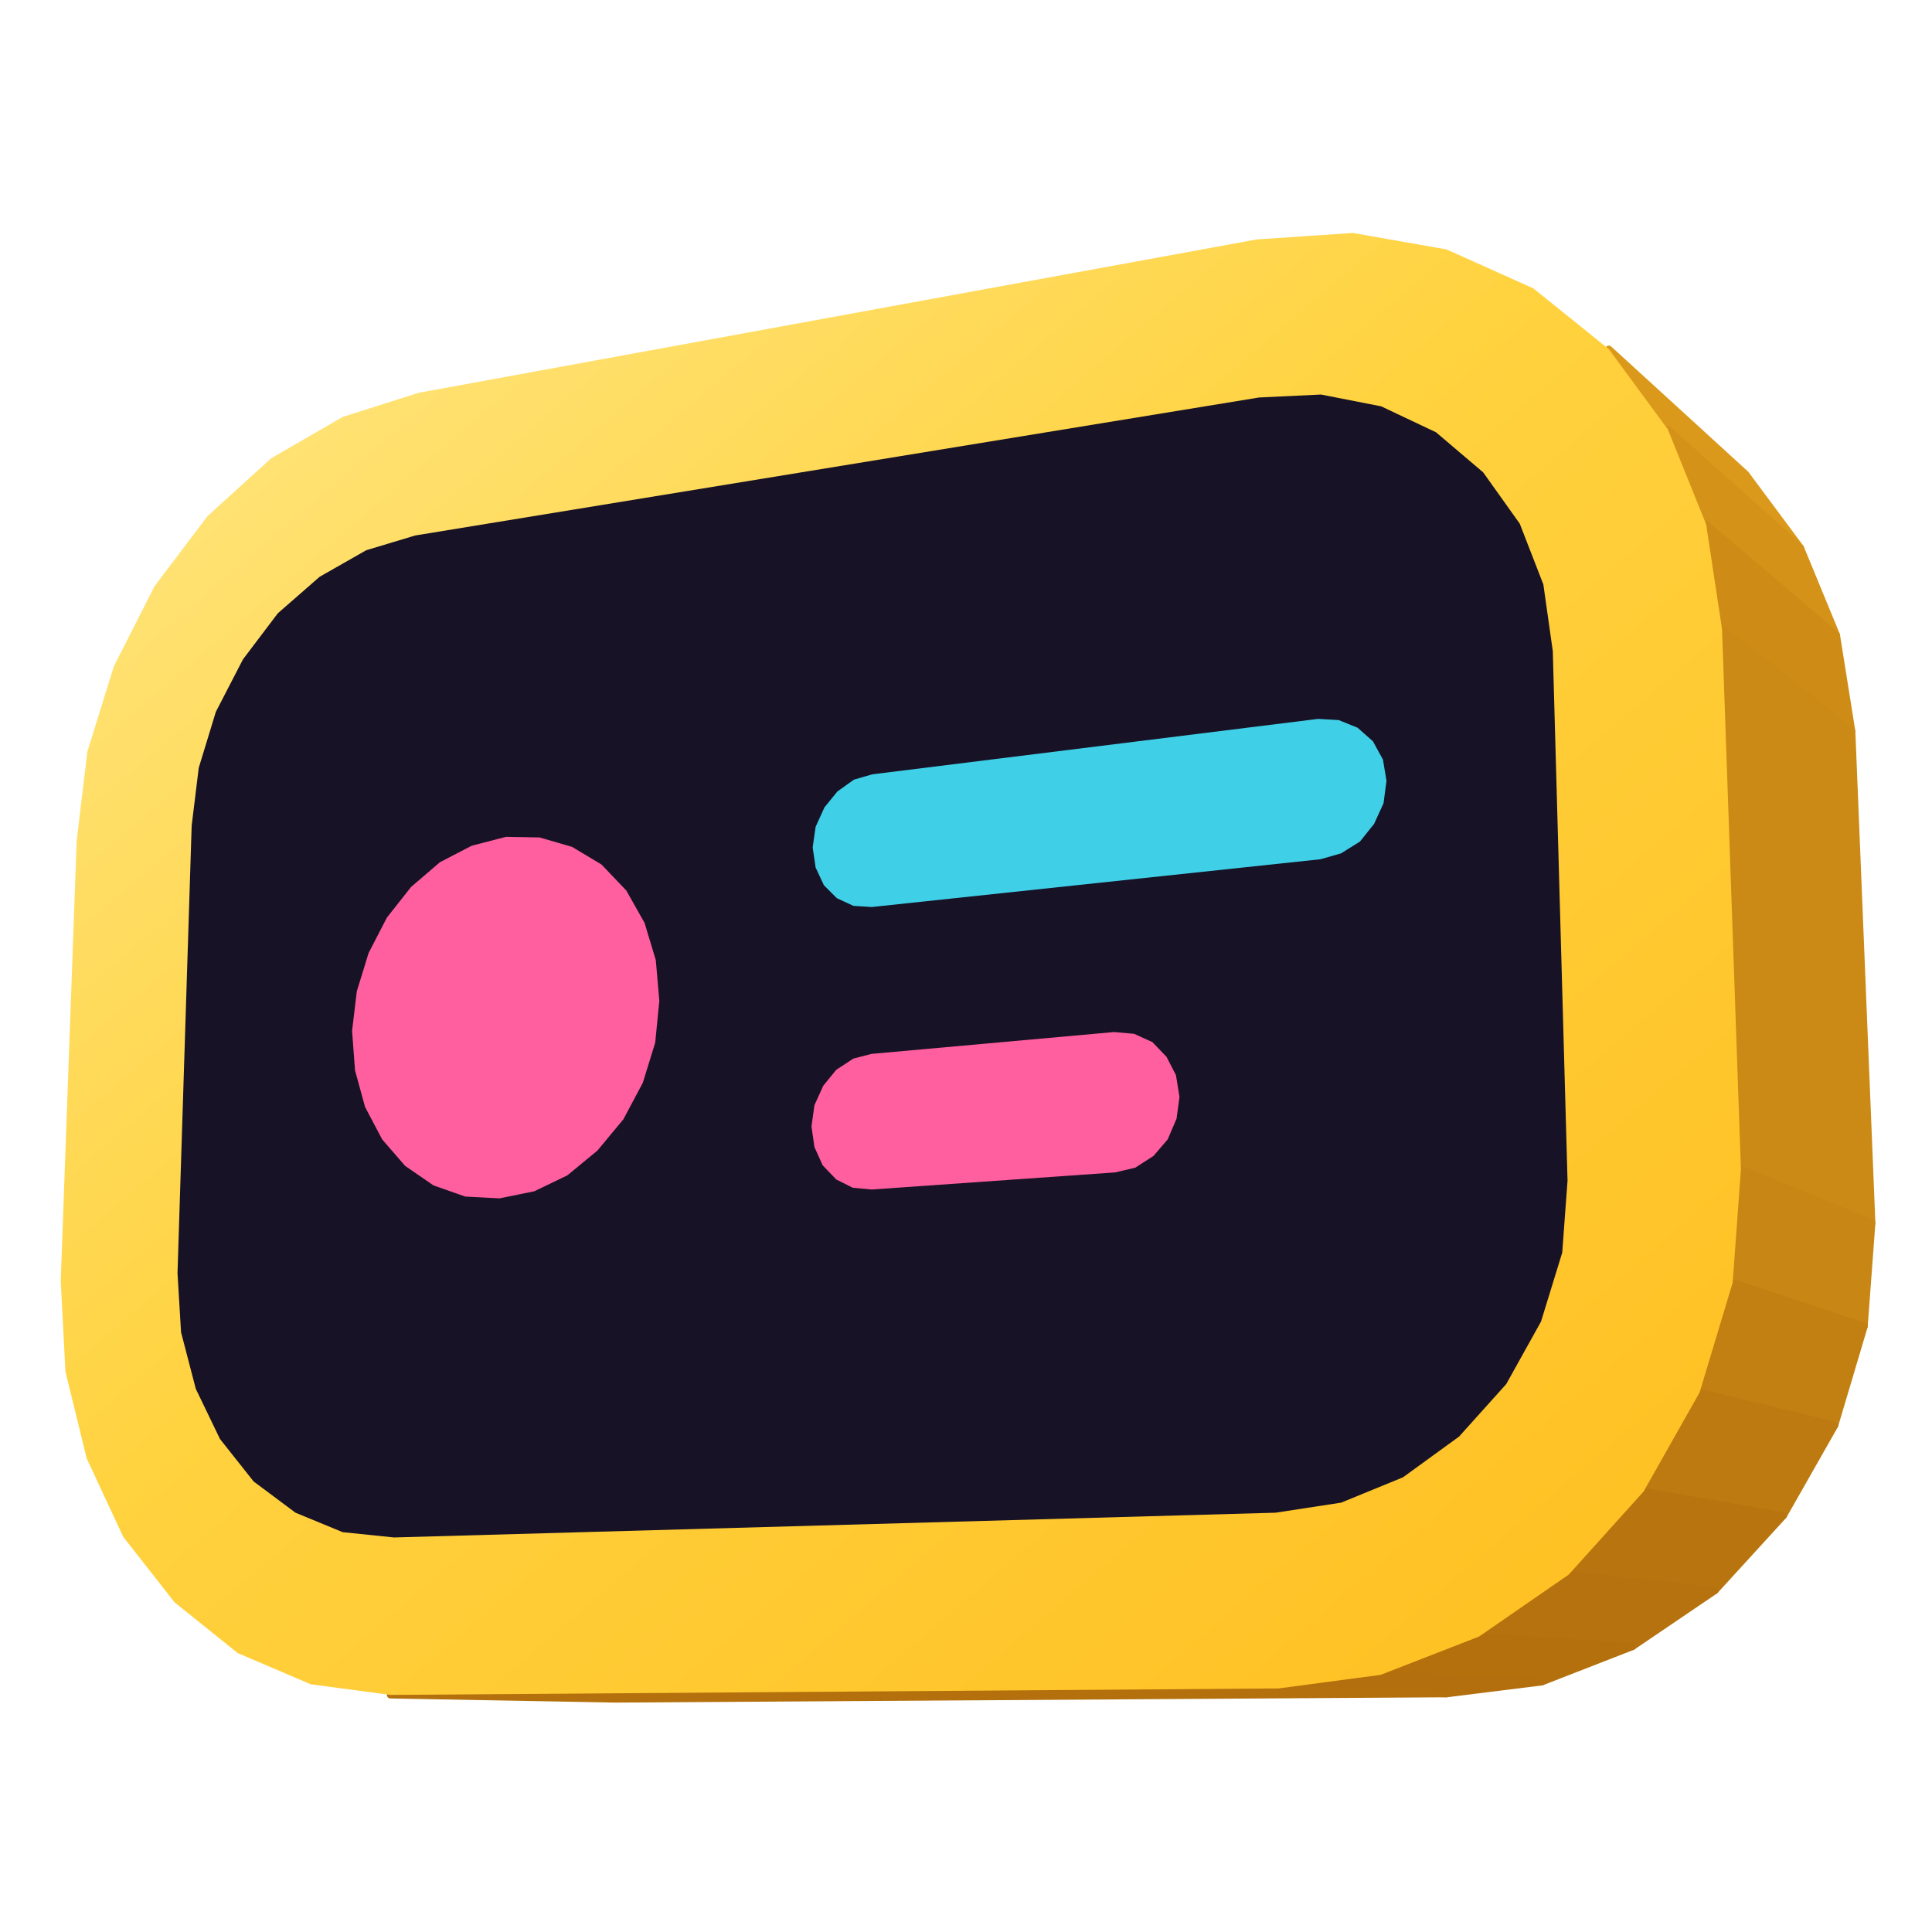
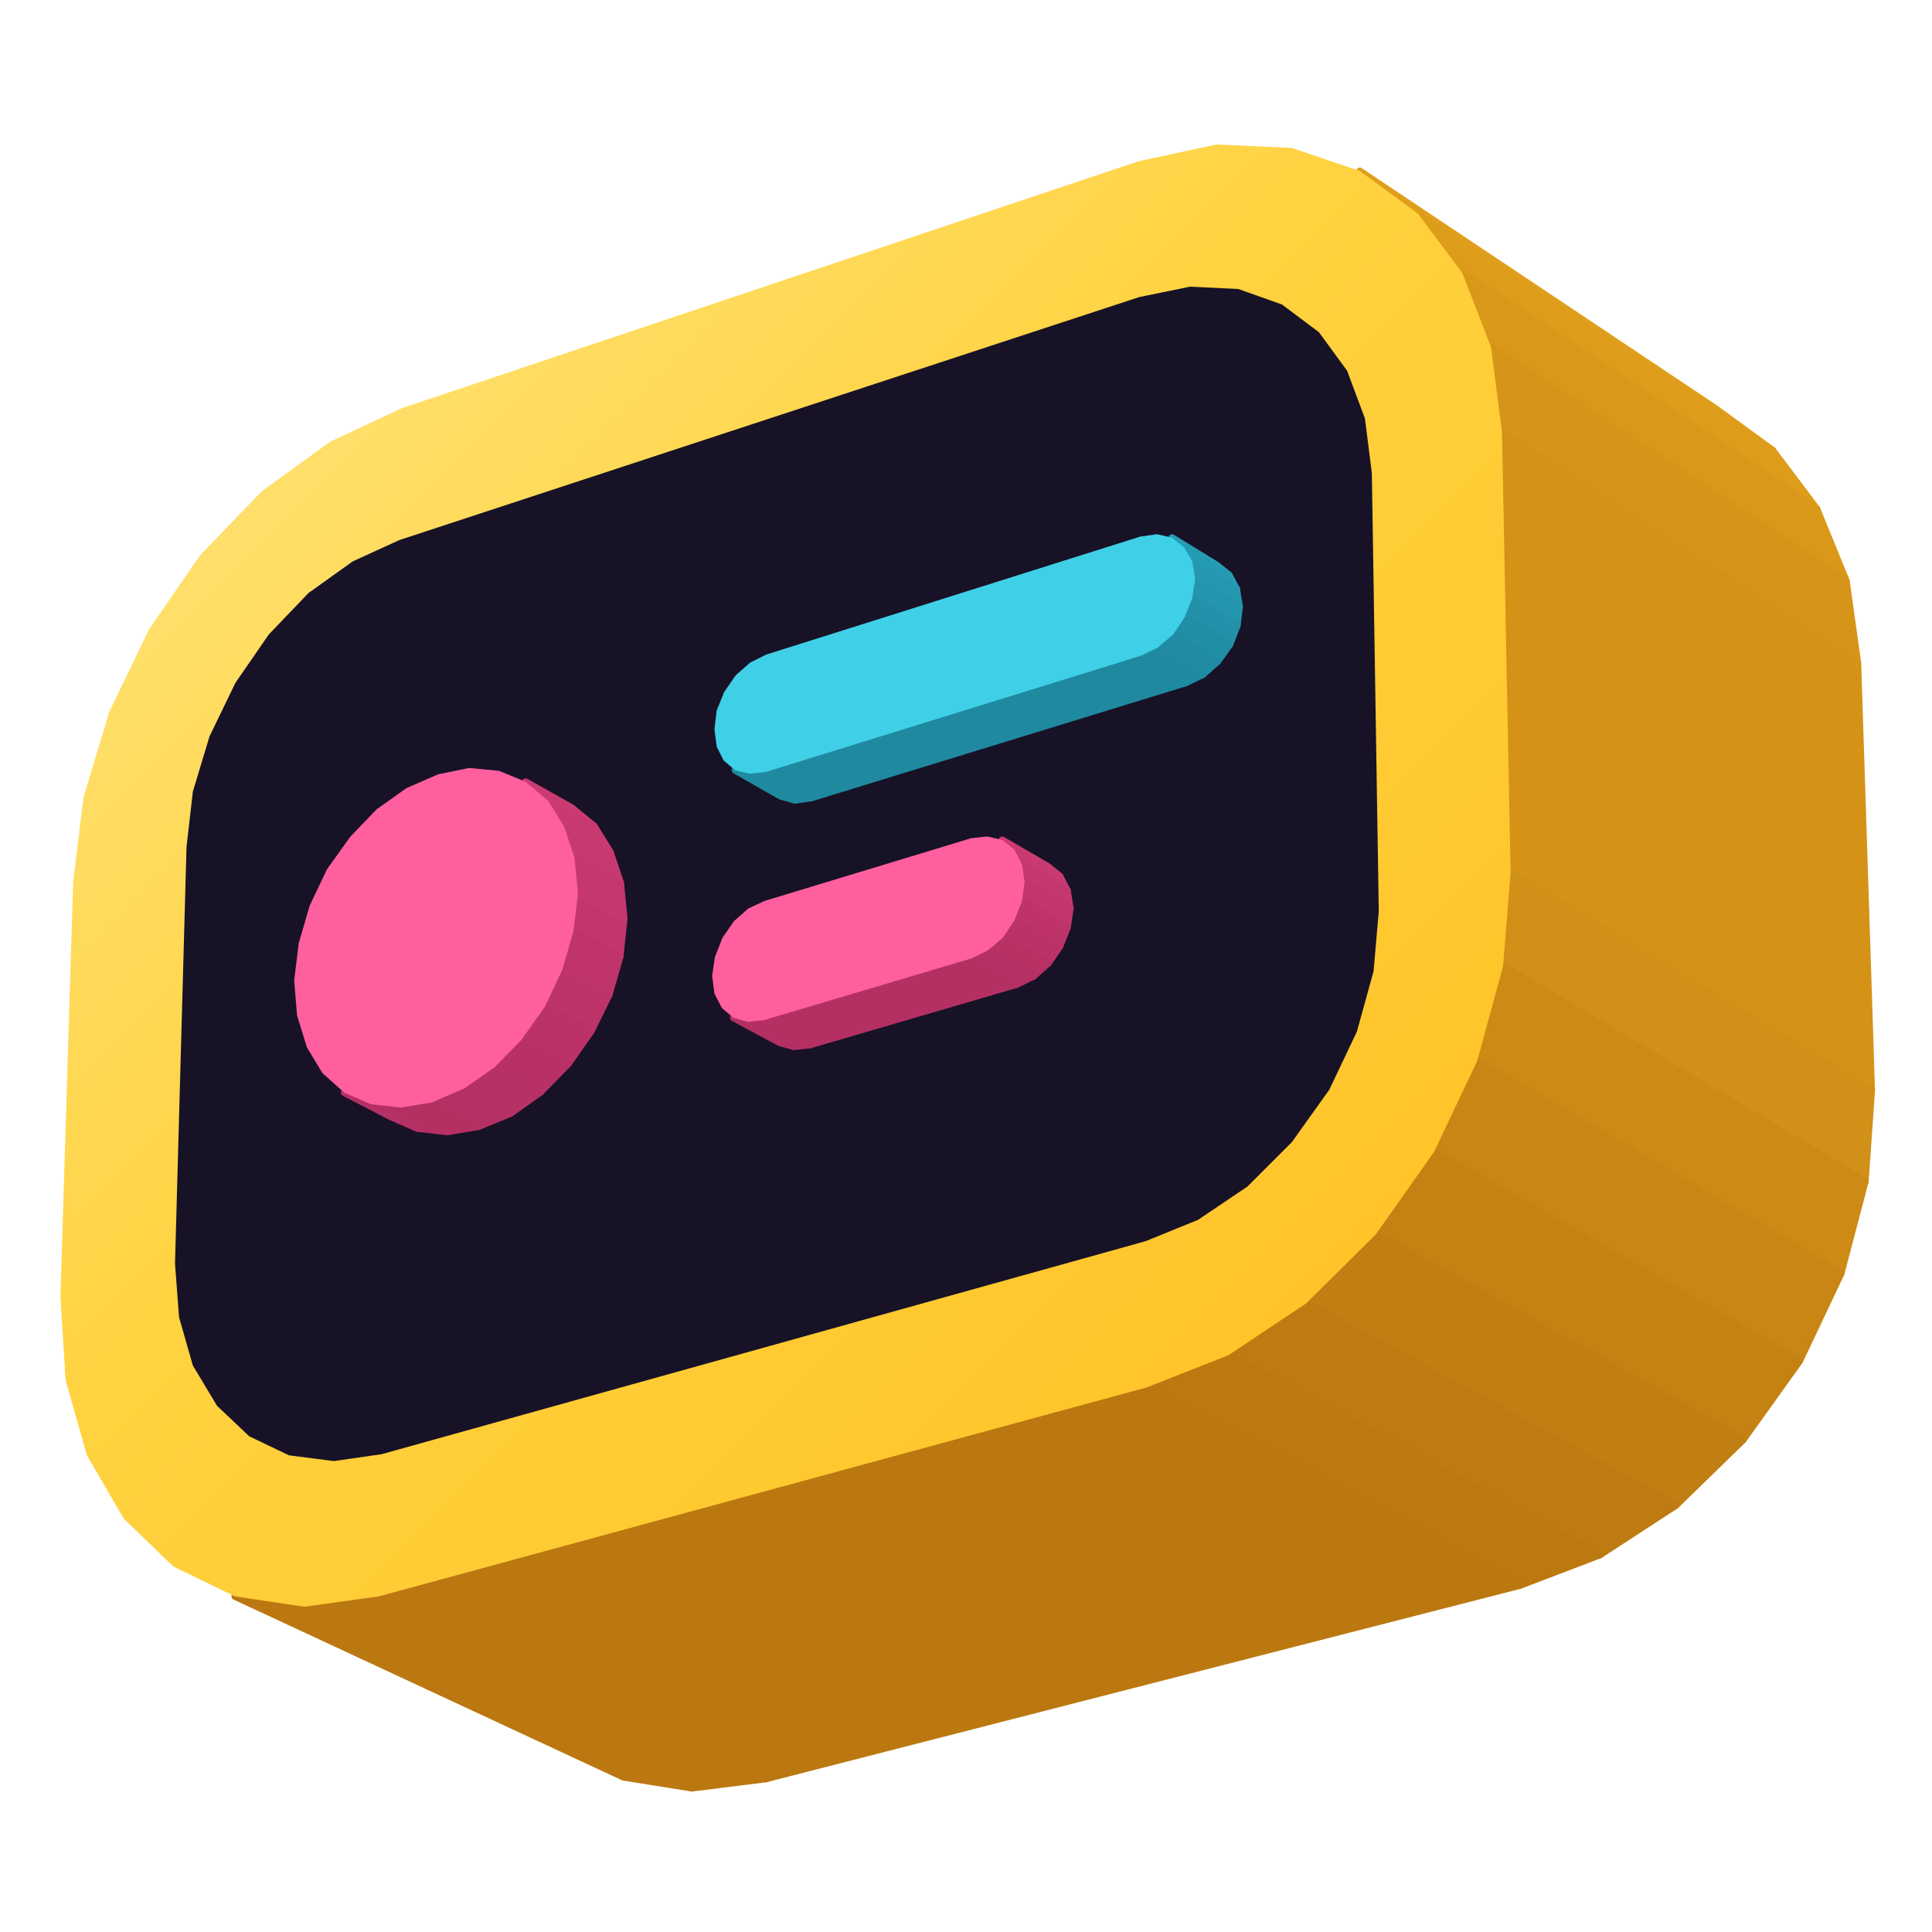
- <svg xmlns="http://www.w3.org/2000/svg" viewBox="-15.49 -17.28 32.76 32.76">
+ <svg xmlns="http://www.w3.org/2000/svg" viewBox="-16.48 -17.09 33.56 33.56">
  <defs>
    <linearGradient id="m3d-gold" x1="0" y1="0" x2="1" y2="1">
      <stop offset="0" stop-color="#ffe98a" />
      <stop offset=".45" stop-color="#ffd23f" />
      <stop offset="1" stop-color="#ffbe1f" />
    </linearGradient>
  </defs>
-   <path d="M11.79 -11.36L12.79 -10.00L15.04 -7.99L14.11 -9.24Z" fill="#da991a" stroke="#da991a" stroke-width=".12" stroke-linejoin="round" />
-   <path d="M12.79 -10.00L13.44 -8.39L15.65 -6.51L15.04 -7.99Z" fill="#d49318" stroke="#d49318" stroke-width=".12" stroke-linejoin="round" />
-   <path d="M13.44 -8.39L13.71 -6.61L15.91 -4.88L15.65 -6.51Z" fill="#ce8c16" stroke="#ce8c16" stroke-width=".12" stroke-linejoin="round" />
-   <path d="M13.71 -6.61L14.03 2.55L16.25 3.46L15.91 -4.88Z" fill="#cb8915" stroke="#cb8915" stroke-width=".12" stroke-linejoin="round" />
-   <path d="M14.03 2.55L13.89 4.47L16.12 5.21L16.25 3.46Z" fill="#c88614" stroke="#c88614" stroke-width=".12" stroke-linejoin="round" />
-   <path d="M13.89 4.47L13.33 6.33L15.62 6.89L16.12 5.21Z" fill="#c27f12" stroke="#c27f12" stroke-width=".12" stroke-linejoin="round" />
-   <path d="M13.33 6.33L12.38 8.01L14.75 8.42L15.62 6.89Z" fill="#bd7a10" stroke="#bd7a10" stroke-width=".12" stroke-linejoin="round" />
-   <path d="M12.38 8.01L11.11 9.42L13.59 9.69L14.75 8.42Z" fill="#b8750f" stroke="#b8750f" stroke-width=".12" stroke-linejoin="round" />
-   <path d="M11.11 9.42L9.59 10.47L12.19 10.64L13.59 9.69Z" fill="#b5720e" stroke="#b5720e" stroke-width=".12" stroke-linejoin="round" />
-   <path d="M9.59 10.47L7.92 11.12L10.65 11.24L12.19 10.64Z" fill="#b3700d" stroke="#b3700d" stroke-width=".12" stroke-linejoin="round" />
-   <path d="M7.92 11.12L6.19 11.35L9.04 11.44L10.65 11.24Z" fill="#b36f0d" stroke="#b36f0d" stroke-width=".12" stroke-linejoin="round" />
-   <path d="M6.19 11.35L-8.87 11.46L-5.07 11.53L9.04 11.44Z" fill="#b3700d" stroke="#b3700d" stroke-width=".12" stroke-linejoin="round" />
-   <path d="M5.82 -13.22L7.45 -13.33L9.04 -13.05L10.51 -12.39L11.79 -11.36L12.79 -10.00L13.44 -8.39L13.71 -6.61L14.03 2.55L13.89 4.47L13.33 6.33L12.38 8.01L11.11 9.42L9.59 10.47L7.92 11.12L6.19 11.35L-8.87 11.46L-10.22 11.28L-11.46 10.75L-12.53 9.89L-13.40 8.78L-14.02 7.45L-14.38 5.98L-14.46 4.44L-14.19 -3.02L-14.01 -4.53L-13.56 -5.98L-12.87 -7.34L-11.97 -8.53L-10.89 -9.51L-9.68 -10.21L-8.39 -10.62Z" fill="url(#m3d-gold)" />
-   <path d="M5.86 -10.54L6.91 -10.59L7.93 -10.39L8.86 -9.95L9.66 -9.27L10.28 -8.40L10.68 -7.37L10.84 -6.24L11.09 2.74L11.00 3.96L10.64 5.13L10.05 6.19L9.25 7.08L8.30 7.77L7.25 8.20L6.14 8.37L-8.81 8.79L-9.68 8.70L-10.48 8.37L-11.19 7.84L-11.76 7.12L-12.17 6.27L-12.42 5.31L-12.48 4.31L-12.24 -3.28L-12.12 -4.26L-11.83 -5.21L-11.37 -6.10L-10.78 -6.88L-10.07 -7.50L-9.28 -7.95L-8.45 -8.20Z" fill="#171226" />
-   <path d="M-4.31 -0.31L-4.38 0.40L-4.59 1.08L-4.92 1.70L-5.36 2.23L-5.87 2.65L-6.43 2.92L-7.02 3.04L-7.60 3.01L-8.14 2.82L-8.62 2.49L-9.01 2.04L-9.30 1.49L-9.47 0.87L-9.52 0.20L-9.44 -0.47L-9.24 -1.12L-8.93 -1.72L-8.52 -2.24L-8.03 -2.66L-7.49 -2.94L-6.91 -3.09L-6.34 -3.08L-5.79 -2.92L-5.29 -2.62L-4.87 -2.18L-4.56 -1.63L-4.37 -1.00Z" fill="#ff5f9e" />
-   <path d="M6.86 -5.09L7.21 -5.07L7.53 -4.94L7.79 -4.71L7.96 -4.40L8.02 -4.04L8.02 -4.04L7.97 -3.66L7.81 -3.31L7.57 -3.01L7.25 -2.81L6.90 -2.71L-0.71 -1.90L-1.02 -1.92L-1.30 -2.05L-1.52 -2.27L-1.66 -2.57L-1.71 -2.91L-1.71 -2.91L-1.66 -3.26L-1.51 -3.59L-1.29 -3.86L-1.01 -4.06L-0.70 -4.15Z" fill="#3fd0e8" />
-   <path d="M3.40 0.22L3.74 0.25L4.05 0.39L4.29 0.64L4.45 0.95L4.51 1.32L4.51 1.32L4.46 1.69L4.31 2.04L4.07 2.32L3.76 2.52L3.42 2.60L-0.71 2.89L-1.03 2.86L-1.31 2.72L-1.54 2.48L-1.68 2.17L-1.73 1.82L-1.73 1.82L-1.68 1.46L-1.53 1.13L-1.31 0.86L-1.02 0.67L-0.71 0.59Z" fill="#ff5f9e" />
+   <path d="M7.14 -14.12L8.15 -13.38L14.31 -9.27L13.31 -10.00Z" fill="#e09f1b" stroke="#e09f1b" stroke-width=".12" stroke-linejoin="round" />
+   <path d="M8.15 -13.38L8.92 -12.35L15.08 -8.25L14.31 -9.27Z" fill="#dd9c1a" stroke="#dd9c1a" stroke-width=".12" stroke-linejoin="round" />
+   <path d="M8.92 -12.35L9.42 -11.06L15.59 -7.00L15.08 -8.25Z" fill="#da9819" stroke="#da9819" stroke-width=".12" stroke-linejoin="round" />
+   <path d="M9.42 -11.06L9.61 -9.59L15.79 -5.57L15.59 -7.00Z" fill="#d69418" stroke="#d69418" stroke-width=".12" stroke-linejoin="round" />
+   <path d="M9.61 -9.59L9.76 -1.94L16.03 1.85L15.79 -5.57Z" fill="#d49217" stroke="#d49217" stroke-width=".12" stroke-linejoin="round" />
+   <path d="M9.76 -1.94L9.63 -0.31L15.92 3.43L16.03 1.85Z" fill="#d19017" stroke="#d19017" stroke-width=".12" stroke-linejoin="round" />
+   <path d="M9.63 -0.31L9.18 1.34L15.50 5.03L15.92 3.43Z" fill="#cd8b15" stroke="#cd8b15" stroke-width=".12" stroke-linejoin="round" />
+   <path d="M9.18 1.34L8.43 2.92L14.78 6.55L15.50 5.03Z" fill="#c98614" stroke="#c98614" stroke-width=".12" stroke-linejoin="round" />
+   <path d="M8.43 2.92L7.42 4.35L13.80 7.92L14.78 6.55Z" fill="#c48213" stroke="#c48213" stroke-width=".12" stroke-linejoin="round" />
+   <path d="M7.42 4.35L6.21 5.55L12.63 9.06L13.80 7.92Z" fill="#c17e12" stroke="#c17e12" stroke-width=".12" stroke-linejoin="round" />
+   <path d="M6.21 5.55L4.86 6.45L11.31 9.92L12.63 9.06Z" fill="#be7b11" stroke="#be7b11" stroke-width=".12" stroke-linejoin="round" />
+   <path d="M4.86 6.45L3.44 7.01L9.92 10.45L11.31 9.92Z" fill="#bc7910" stroke="#bc7910" stroke-width=".12" stroke-linejoin="round" />
+   <path d="M3.44 7.01L-9.90 10.64L-3.18 13.81L9.92 10.45Z" fill="#bb7810" stroke="#bb7810" stroke-width=".12" stroke-linejoin="round" />
+   <path d="M-9.90 10.64L-11.19 10.82L-4.46 13.97L-3.18 13.81Z" fill="#bb7810" stroke="#bb7810" stroke-width=".12" stroke-linejoin="round" />
+   <path d="M-11.19 10.82L-12.40 10.64L-5.65 13.78L-4.46 13.97Z" fill="#bb7810" stroke="#bb7810" stroke-width=".12" stroke-linejoin="round" />
+   <path d="M3.30 -14.29L4.65 -14.58L5.96 -14.52L7.14 -14.12L8.15 -13.38L8.92 -12.35L9.42 -11.06L9.61 -9.59L9.76 -1.94L9.63 -0.31L9.18 1.34L8.43 2.92L7.42 4.35L6.21 5.55L4.86 6.45L3.44 7.01L-9.90 10.64L-11.19 10.82L-12.40 10.64L-13.47 10.12L-14.33 9.29L-14.97 8.19L-15.34 6.89L-15.43 5.44L-15.21 -1.76L-15.03 -3.24L-14.58 -4.73L-13.89 -6.16L-13.00 -7.45L-11.93 -8.56L-10.74 -9.42L-9.50 -10.00Z" fill="url(#m3d-gold)" />
+   <path d="M3.31 -11.93L4.19 -12.11L5.03 -12.07L5.79 -11.80L6.43 -11.32L6.92 -10.65L7.23 -9.82L7.35 -8.87L7.47 -1.26L7.38 -0.22L7.09 0.83L6.61 1.84L5.96 2.75L5.19 3.52L4.33 4.10L3.42 4.47L-9.85 8.17L-10.68 8.29L-11.46 8.19L-12.15 7.86L-12.71 7.33L-13.13 6.63L-13.37 5.79L-13.44 4.86L-13.24 -2.38L-13.13 -3.34L-12.84 -4.30L-12.39 -5.23L-11.81 -6.07L-11.12 -6.79L-10.35 -7.34L-9.54 -7.71Z" fill="#171226" />
+   <path d="M-6.44 -1.57L-6.52 -0.91L-5.71 -0.47L-5.64 -1.13Z" fill="#c2366d" stroke="#c2366d" stroke-width=".12" stroke-linejoin="round" />
+   <path d="M-6.52 -0.91L-6.71 -0.25L-5.90 0.19L-5.71 -0.47Z" fill="#bf356b" stroke="#bf356b" stroke-width=".12" stroke-linejoin="round" />
+   <path d="M-6.71 -0.25L-7.01 0.39L-6.21 0.82L-5.90 0.19Z" fill="#bc3469" stroke="#bc3469" stroke-width=".12" stroke-linejoin="round" />
+   <path d="M-7.01 0.39L-7.42 0.97L-6.61 1.39L-6.21 0.82Z" fill="#ba3267" stroke="#ba3267" stroke-width=".12" stroke-linejoin="round" />
+   <path d="M-7.42 0.97L-7.89 1.45L-7.09 1.88L-6.61 1.39Z" fill="#b83166" stroke="#b83166" stroke-width=".12" stroke-linejoin="round" />
+   <path d="M-7.89 1.45L-8.42 1.82L-7.61 2.25L-7.09 1.88Z" fill="#b63165" stroke="#b63165" stroke-width=".12" stroke-linejoin="round" />
+   <path d="M-8.42 1.82L-8.98 2.06L-8.17 2.48L-7.61 2.25Z" fill="#b53064" stroke="#b53064" stroke-width=".12" stroke-linejoin="round" />
+   <path d="M-8.98 2.06L-9.52 2.15L-8.71 2.57L-8.17 2.48Z" fill="#b43063" stroke="#b43063" stroke-width=".12" stroke-linejoin="round" />
+   <path d="M-9.52 2.15L-10.04 2.09L-9.23 2.51L-8.71 2.57Z" fill="#b43063" stroke="#b43063" stroke-width=".12" stroke-linejoin="round" />
+   <path d="M-10.04 2.09L-10.50 1.89L-9.69 2.31L-9.23 2.51Z" fill="#b53064" stroke="#b53064" stroke-width=".12" stroke-linejoin="round" />
+   <path d="M-7.35 -3.51L-6.96 -3.18L-6.16 -2.74L-6.55 -3.06Z" fill="#cb3b73" stroke="#cb3b73" stroke-width=".12" stroke-linejoin="round" />
+   <path d="M-6.96 -3.18L-6.68 -2.73L-5.88 -2.29L-6.16 -2.74Z" fill="#c93a72" stroke="#c93a72" stroke-width=".12" stroke-linejoin="round" />
+   <path d="M-6.68 -2.73L-6.50 -2.19L-5.70 -1.75L-5.88 -2.29Z" fill="#c73971" stroke="#c73971" stroke-width=".12" stroke-linejoin="round" />
+   <path d="M-6.50 -2.19L-6.44 -1.57L-5.64 -1.13L-5.70 -1.75Z" fill="#c5376f" stroke="#c5376f" stroke-width=".12" stroke-linejoin="round" />
+   <path d="M-6.44 -1.57L-6.52 -0.91L-6.71 -0.25L-7.01 0.39L-7.42 0.97L-7.89 1.45L-8.42 1.82L-8.98 2.06L-9.52 2.15L-10.04 2.09L-10.50 1.89L-10.88 1.55L-11.15 1.10L-11.32 0.55L-11.37 -0.06L-11.29 -0.71L-11.10 -1.36L-10.80 -1.99L-10.40 -2.55L-9.94 -3.03L-9.42 -3.40L-8.87 -3.64L-8.33 -3.75L-7.81 -3.70L-7.35 -3.51L-6.96 -3.18L-6.68 -2.73L-6.50 -2.19Z" fill="#ff5f9e" />
+   <path d="M3.88 -7.75L4.09 -7.58L4.87 -7.10L4.66 -7.27Z" fill="#269db5" stroke="#269db5" stroke-width=".12" stroke-linejoin="round" />
+   <path d="M4.09 -7.58L4.23 -7.34L5.00 -6.86L4.87 -7.10Z" fill="#259bb3" stroke="#259bb3" stroke-width=".12" stroke-linejoin="round" />
+   <path d="M4.23 -7.34L4.28 -7.03L5.05 -6.55L5.00 -6.86Z" fill="#2498b0" stroke="#2498b0" stroke-width=".12" stroke-linejoin="round" />
+   <path d="M4.28 -7.03L4.23 -6.70L5.01 -6.22L5.05 -6.55Z" fill="#2395ac" stroke="#2395ac" stroke-width=".12" stroke-linejoin="round" />
+   <path d="M4.23 -6.70L4.10 -6.37L4.88 -5.89L5.01 -6.22Z" fill="#2291a9" stroke="#2291a9" stroke-width=".12" stroke-linejoin="round" />
+   <path d="M4.10 -6.37L3.90 -6.07L4.67 -5.60L4.88 -5.89Z" fill="#208ea5" stroke="#208ea5" stroke-width=".12" stroke-linejoin="round" />
+   <path d="M3.90 -6.07L3.63 -5.84L4.41 -5.37L4.67 -5.60Z" fill="#208ca3" stroke="#208ca3" stroke-width=".12" stroke-linejoin="round" />
+   <path d="M3.63 -5.84L3.34 -5.70L4.12 -5.23L4.41 -5.37Z" fill="#1f8aa1" stroke="#1f8aa1" stroke-width=".12" stroke-linejoin="round" />
+   <path d="M3.34 -5.70L-3.18 -3.68L-2.39 -3.23L4.12 -5.23Z" fill="#1f89a0" stroke="#1f89a0" stroke-width=".12" stroke-linejoin="round" />
+   <path d="M-3.18 -3.68L-3.46 -3.65L-2.67 -3.19L-2.39 -3.23Z" fill="#1f89a0" stroke="#1f89a0" stroke-width=".12" stroke-linejoin="round" />
+   <path d="M-3.46 -3.65L-3.71 -3.71L-2.92 -3.26L-2.67 -3.19Z" fill="#1f8aa0" stroke="#1f8aa0" stroke-width=".12" stroke-linejoin="round" />
+   <path d="M3.33 -7.77L3.62 -7.81L3.88 -7.75L4.09 -7.58L4.23 -7.34L4.28 -7.03L4.28 -7.03L4.23 -6.70L4.10 -6.37L3.90 -6.07L3.63 -5.84L3.34 -5.70L-3.18 -3.68L-3.46 -3.65L-3.71 -3.71L-3.91 -3.88L-4.03 -4.12L-4.07 -4.42L-4.07 -4.42L-4.03 -4.75L-3.90 -5.07L-3.70 -5.36L-3.45 -5.58L-3.17 -5.72Z" fill="#3fd0e8" />
+   <path d="M0.93 -2.50L1.14 -2.33L1.93 -1.87L1.72 -2.04Z" fill="#cb3b73" stroke="#cb3b73" stroke-width=".12" stroke-linejoin="round" />
+   <path d="M1.14 -2.33L1.27 -2.08L2.06 -1.62L1.93 -1.87Z" fill="#c93972" stroke="#c93972" stroke-width=".12" stroke-linejoin="round" />
+   <path d="M1.27 -2.08L1.32 -1.77L2.11 -1.31L2.06 -1.62Z" fill="#c5386f" stroke="#c5386f" stroke-width=".12" stroke-linejoin="round" />
+   <path d="M1.32 -1.77L1.27 -1.43L2.06 -0.98L2.11 -1.31Z" fill="#c1366d" stroke="#c1366d" stroke-width=".12" stroke-linejoin="round" />
+   <path d="M1.27 -1.43L1.14 -1.10L1.93 -0.65L2.06 -0.98Z" fill="#be346a" stroke="#be346a" stroke-width=".12" stroke-linejoin="round" />
+   <path d="M1.14 -1.10L0.94 -0.80L1.73 -0.36L1.93 -0.65Z" fill="#ba3267" stroke="#ba3267" stroke-width=".12" stroke-linejoin="round" />
+   <path d="M0.94 -0.80L0.68 -0.58L1.47 -0.13L1.73 -0.36Z" fill="#b73165" stroke="#b73165" stroke-width=".12" stroke-linejoin="round" />
+   <path d="M0.68 -0.58L0.39 -0.44L1.18 0.01L1.47 -0.13Z" fill="#b53064" stroke="#b53064" stroke-width=".12" stroke-linejoin="round" />
+   <path d="M0.39 -0.44L-3.21 0.63L-2.41 1.06L1.18 0.01Z" fill="#b43063" stroke="#b43063" stroke-width=".12" stroke-linejoin="round" />
+   <path d="M-3.21 0.63L-3.49 0.66L-2.69 1.09L-2.41 1.06Z" fill="#b43063" stroke="#b43063" stroke-width=".12" stroke-linejoin="round" />
+   <path d="M-3.49 0.66L-3.74 0.59L-2.94 1.02L-2.69 1.09Z" fill="#b43064" stroke="#b43064" stroke-width=".12" stroke-linejoin="round" />
+   <path d="M0.39 -2.53L0.67 -2.56L0.93 -2.50L1.14 -2.33L1.27 -2.08L1.32 -1.77L1.32 -1.77L1.27 -1.43L1.14 -1.10L0.94 -0.80L0.68 -0.58L0.39 -0.44L-3.21 0.63L-3.49 0.66L-3.74 0.59L-3.94 0.42L-4.07 0.17L-4.11 -0.14L-4.11 -0.14L-4.06 -0.47L-3.93 -0.80L-3.73 -1.09L-3.48 -1.31L-3.20 -1.44Z" fill="#ff5f9e" />
</svg>
